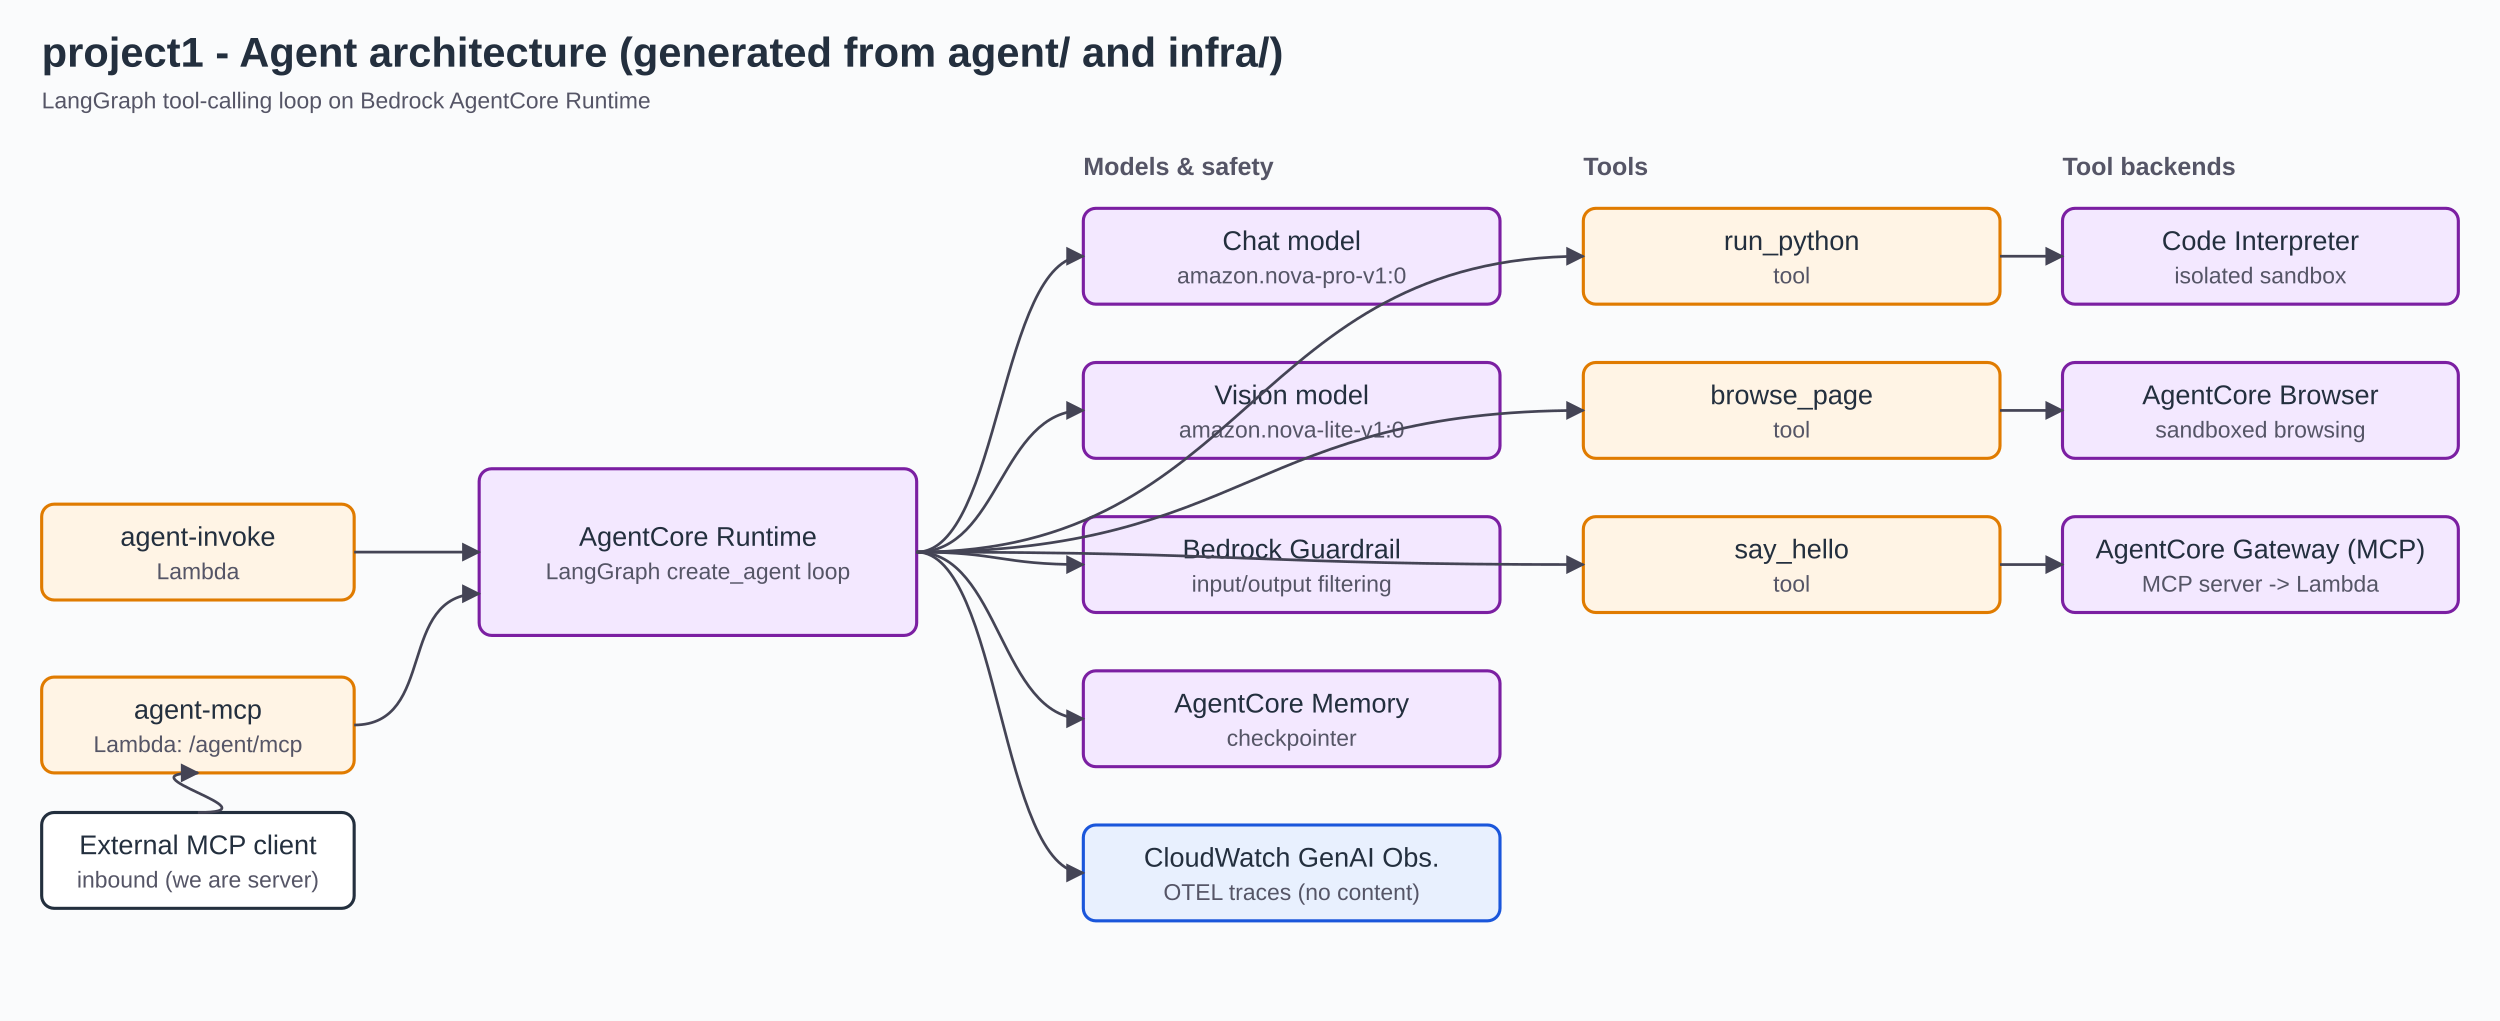
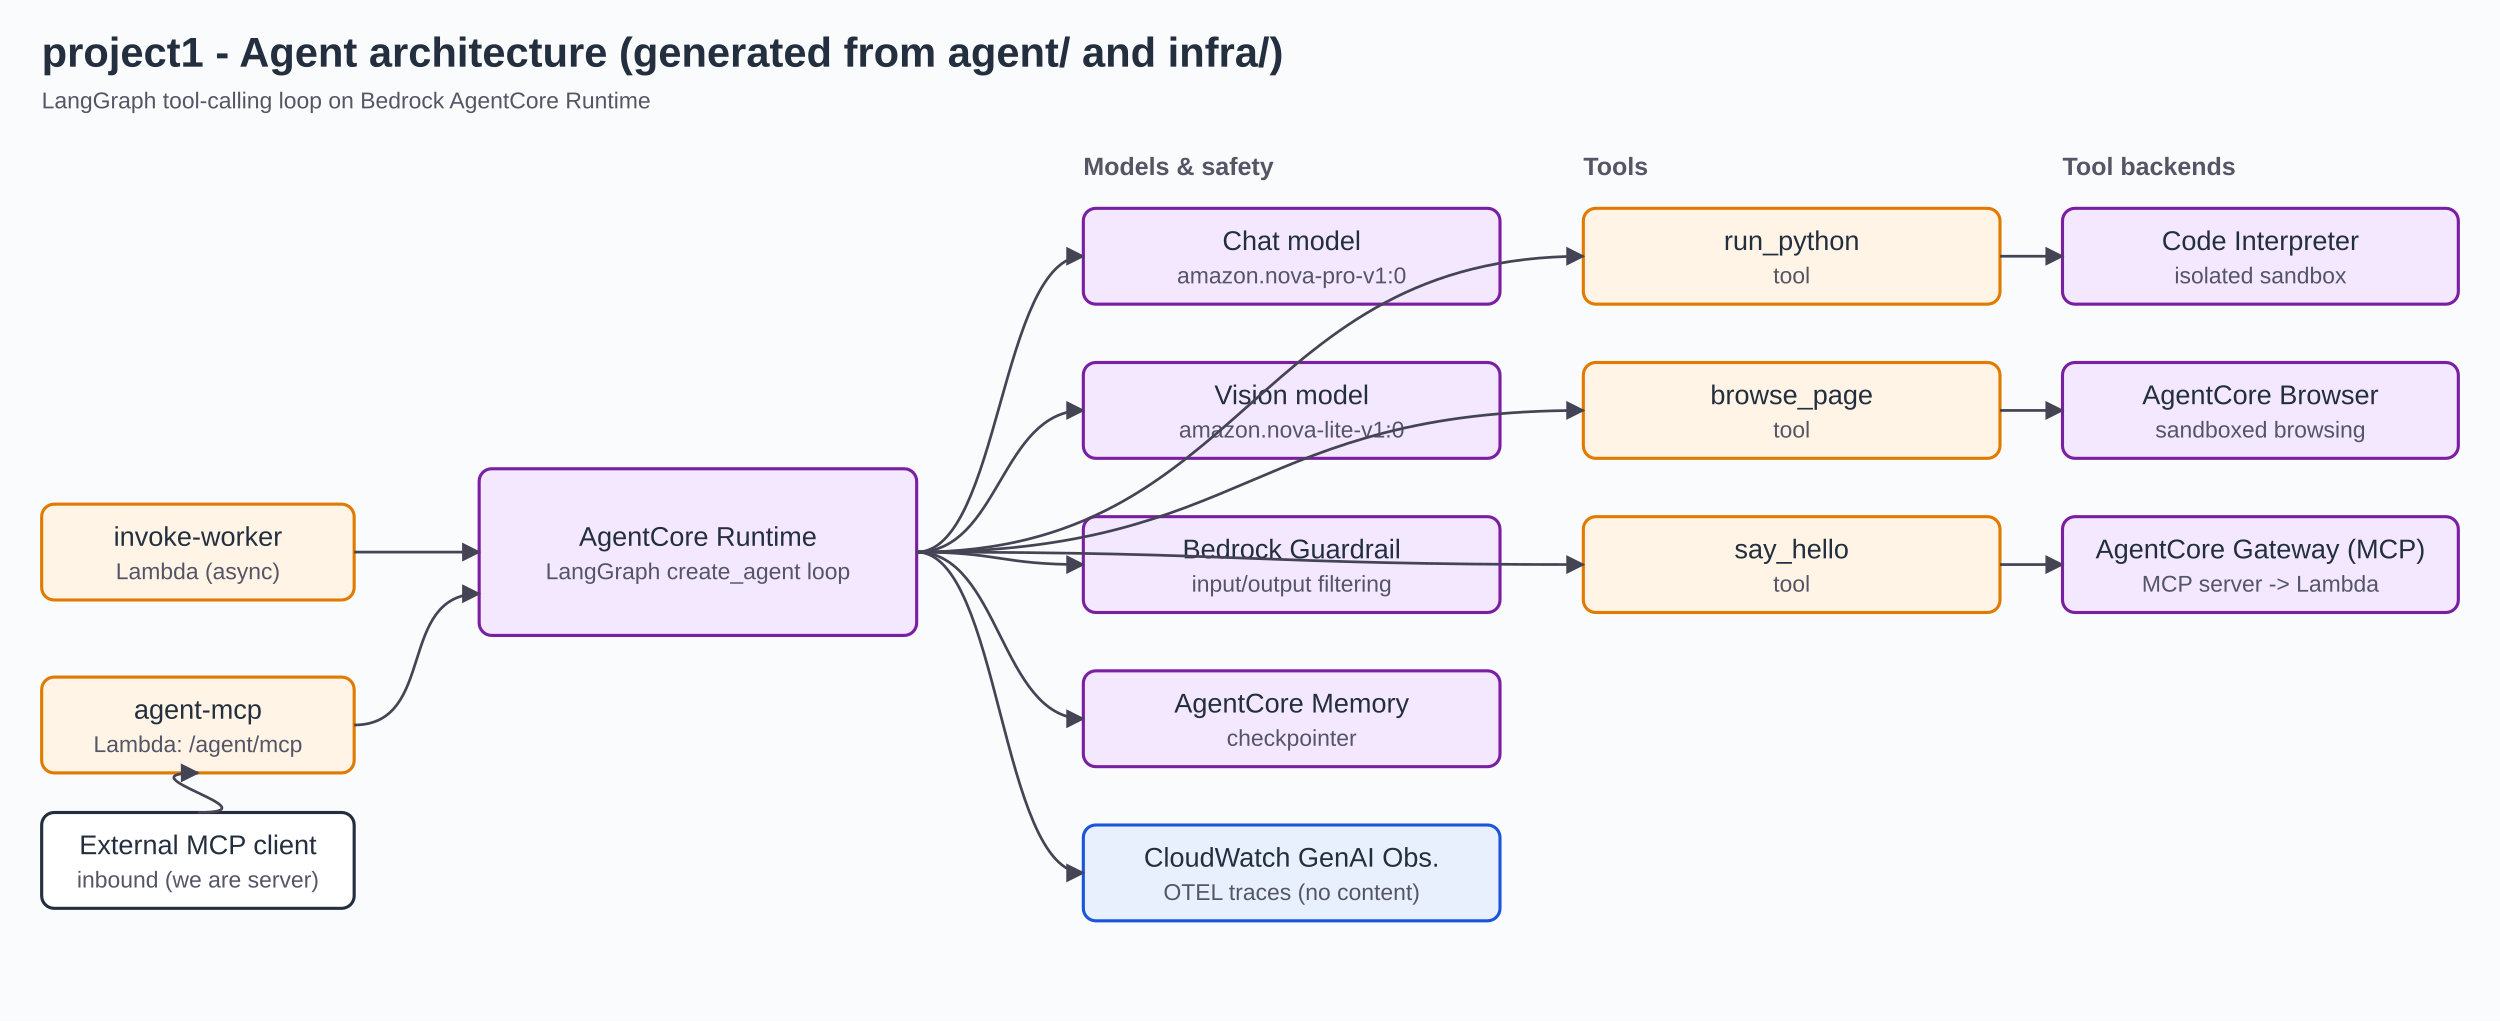
<svg xmlns="http://www.w3.org/2000/svg" viewBox="0 0 1200 490" font-family="Segoe UI, Arial, sans-serif" font-size="13">
  <defs>
    <marker id="a" viewBox="0 0 10 10" refX="9" refY="5" markerWidth="7" markerHeight="7" orient="auto-start-reverse">
      <path d="M0 0L10 5L0 10z" fill="#445" />
    </marker>
    <style>
.box{fill:#fff;stroke:#232f3e;stroke-width:1.5}.lam{fill:#fff4e5;stroke:#e07b00;stroke-width:1.5}
.dat{fill:#e8f5e9;stroke:#2e7d32;stroke-width:1.5}.ai{fill:#f3e8ff;stroke:#7b1fa2;stroke-width:1.5}
.ops{fill:#e8f0fe;stroke:#1a56db;stroke-width:1.5}.t{fill:#232f3e}.s{fill:#556;font-size:11px}
.h{font-weight:700;font-size:20px;fill:#232f3e}.c{font-weight:700;fill:#556;font-size:12px}
.l{stroke:#445;stroke-width:1.3;fill:none;marker-end:url(#a)}
</style>
  </defs>
  <rect width="1200" height="490" fill="#fafbfc" />
  <text x="20" y="32" class="h">project1 - Agent architecture (generated from agent/ and infra/)</text>
  <text x="20" y="52" class="s">LangGraph tool-calling loop on Bedrock AgentCore Runtime</text>
  <rect x="20" y="242.0" width="150" height="46" rx="6" class="lam" />
-   <text x="95.0" y="262.0" text-anchor="middle" class="t">agent-invoke</text>
-   <text x="95.0" y="278.0" text-anchor="middle" class="s">Lambda</text>
+   <text x="95.0" y="262.0" text-anchor="middle" class="t">invoke-worker</text>
+   <text x="95.0" y="278.0" text-anchor="middle" class="s">Lambda (async)</text>
  <rect x="230" y="225.0" width="210" height="80" rx="6" class="ai" />
  <text x="335.0" y="262.0" text-anchor="middle" class="t">AgentCore Runtime</text>
  <text x="335.0" y="278.0" text-anchor="middle" class="s">LangGraph create_agent loop</text>
  <path class="l" d="M170 265.0 C210 265.0 190 265.0 230 265.0" />
  <rect x="20" y="325.0" width="150" height="46" rx="6" class="lam" />
  <text x="95.0" y="345.0" text-anchor="middle" class="t">agent-mcp</text>
  <text x="95.0" y="361.0" text-anchor="middle" class="s">Lambda: /agent/mcp</text>
  <rect x="20" y="390.0" width="150" height="46" rx="6" class="box" />
  <text x="95.0" y="410.0" text-anchor="middle" class="t">External MCP client</text>
  <text x="95.0" y="426.0" text-anchor="middle" class="s">inbound (we are server)</text>
  <path class="l" d="M95 390.0 C135 390.0 55 371.0 95 371.0" />
  <path class="l" d="M170 348.0 C210 348.0 190 285.0 230 285.0" />
  <text x="520" y="84" class="c">Models &amp; safety</text>
  <text x="760" y="84" class="c">Tools</text>
  <text x="990" y="84" class="c">Tool backends</text>
  <rect x="520" y="100" width="200" height="46" rx="6" class="ai" />
  <text x="620.0" y="120.0" text-anchor="middle" class="t">Chat model</text>
  <text x="620.0" y="136.0" text-anchor="middle" class="s">amazon.nova-pro-v1:0</text>
  <path class="l" d="M440 265.0 C480 265.0 480 123 520 123" />
  <rect x="520" y="174" width="200" height="46" rx="6" class="ai" />
  <text x="620.0" y="194.0" text-anchor="middle" class="t">Vision model</text>
  <text x="620.0" y="210.0" text-anchor="middle" class="s">amazon.nova-lite-v1:0</text>
  <path class="l" d="M440 265.0 C480 265.0 480 197 520 197" />
  <rect x="520" y="248" width="200" height="46" rx="6" class="ai" />
  <text x="620.0" y="268.0" text-anchor="middle" class="t">Bedrock Guardrail</text>
  <text x="620.0" y="284.0" text-anchor="middle" class="s">input/output filtering</text>
  <path class="l" d="M440 265.0 C480 265.0 480 271 520 271" />
  <rect x="520" y="322" width="200" height="46" rx="6" class="ai" />
  <text x="620.0" y="342.0" text-anchor="middle" class="t">AgentCore Memory</text>
  <text x="620.0" y="358.0" text-anchor="middle" class="s">checkpointer</text>
  <path class="l" d="M440 265.0 C480 265.0 480 345 520 345" />
  <rect x="520" y="396" width="200" height="46" rx="6" class="ops" />
  <text x="620.0" y="416.0" text-anchor="middle" class="t">CloudWatch GenAI Obs.</text>
  <text x="620.0" y="432.0" text-anchor="middle" class="s">OTEL traces (no content)</text>
  <path class="l" d="M440 265.0 C480 265.0 480 419 520 419" />
  <rect x="990" y="100" width="190" height="46" rx="6" class="ai" />
  <text x="1085.0" y="120.0" text-anchor="middle" class="t">Code Interpreter</text>
  <text x="1085.0" y="136.0" text-anchor="middle" class="s">isolated sandbox</text>
  <rect x="990" y="174" width="190" height="46" rx="6" class="ai" />
  <text x="1085.0" y="194.0" text-anchor="middle" class="t">AgentCore Browser</text>
  <text x="1085.0" y="210.0" text-anchor="middle" class="s">sandboxed browsing</text>
  <rect x="990" y="248" width="190" height="46" rx="6" class="ai" />
  <text x="1085.0" y="268.0" text-anchor="middle" class="t">AgentCore Gateway (MCP)</text>
  <text x="1085.0" y="284.0" text-anchor="middle" class="s">MCP server -&gt; Lambda</text>
  <rect x="760" y="100" width="200" height="46" rx="6" class="lam" />
  <text x="860.0" y="120.0" text-anchor="middle" class="t">run_python</text>
  <text x="860.0" y="136.0" text-anchor="middle" class="s">tool</text>
  <path class="l" d="M440 265.0 C600.0 265.0 600.0 123 760 123" />
  <path class="l" d="M960 123 C1000 123 950 123 990 123" />
  <rect x="760" y="174" width="200" height="46" rx="6" class="lam" />
  <text x="860.0" y="194.0" text-anchor="middle" class="t">browse_page</text>
  <text x="860.0" y="210.0" text-anchor="middle" class="s">tool</text>
  <path class="l" d="M440 265.0 C600.0 265.0 600.0 197 760 197" />
  <path class="l" d="M960 197 C1000 197 950 197 990 197" />
  <rect x="760" y="248" width="200" height="46" rx="6" class="lam" />
  <text x="860.0" y="268.0" text-anchor="middle" class="t">say_hello</text>
  <text x="860.0" y="284.0" text-anchor="middle" class="s">tool</text>
  <path class="l" d="M440 265.0 C600.0 265.0 600.0 271 760 271" />
  <path class="l" d="M960 271 C1000 271 950 271 990 271" />
</svg>
